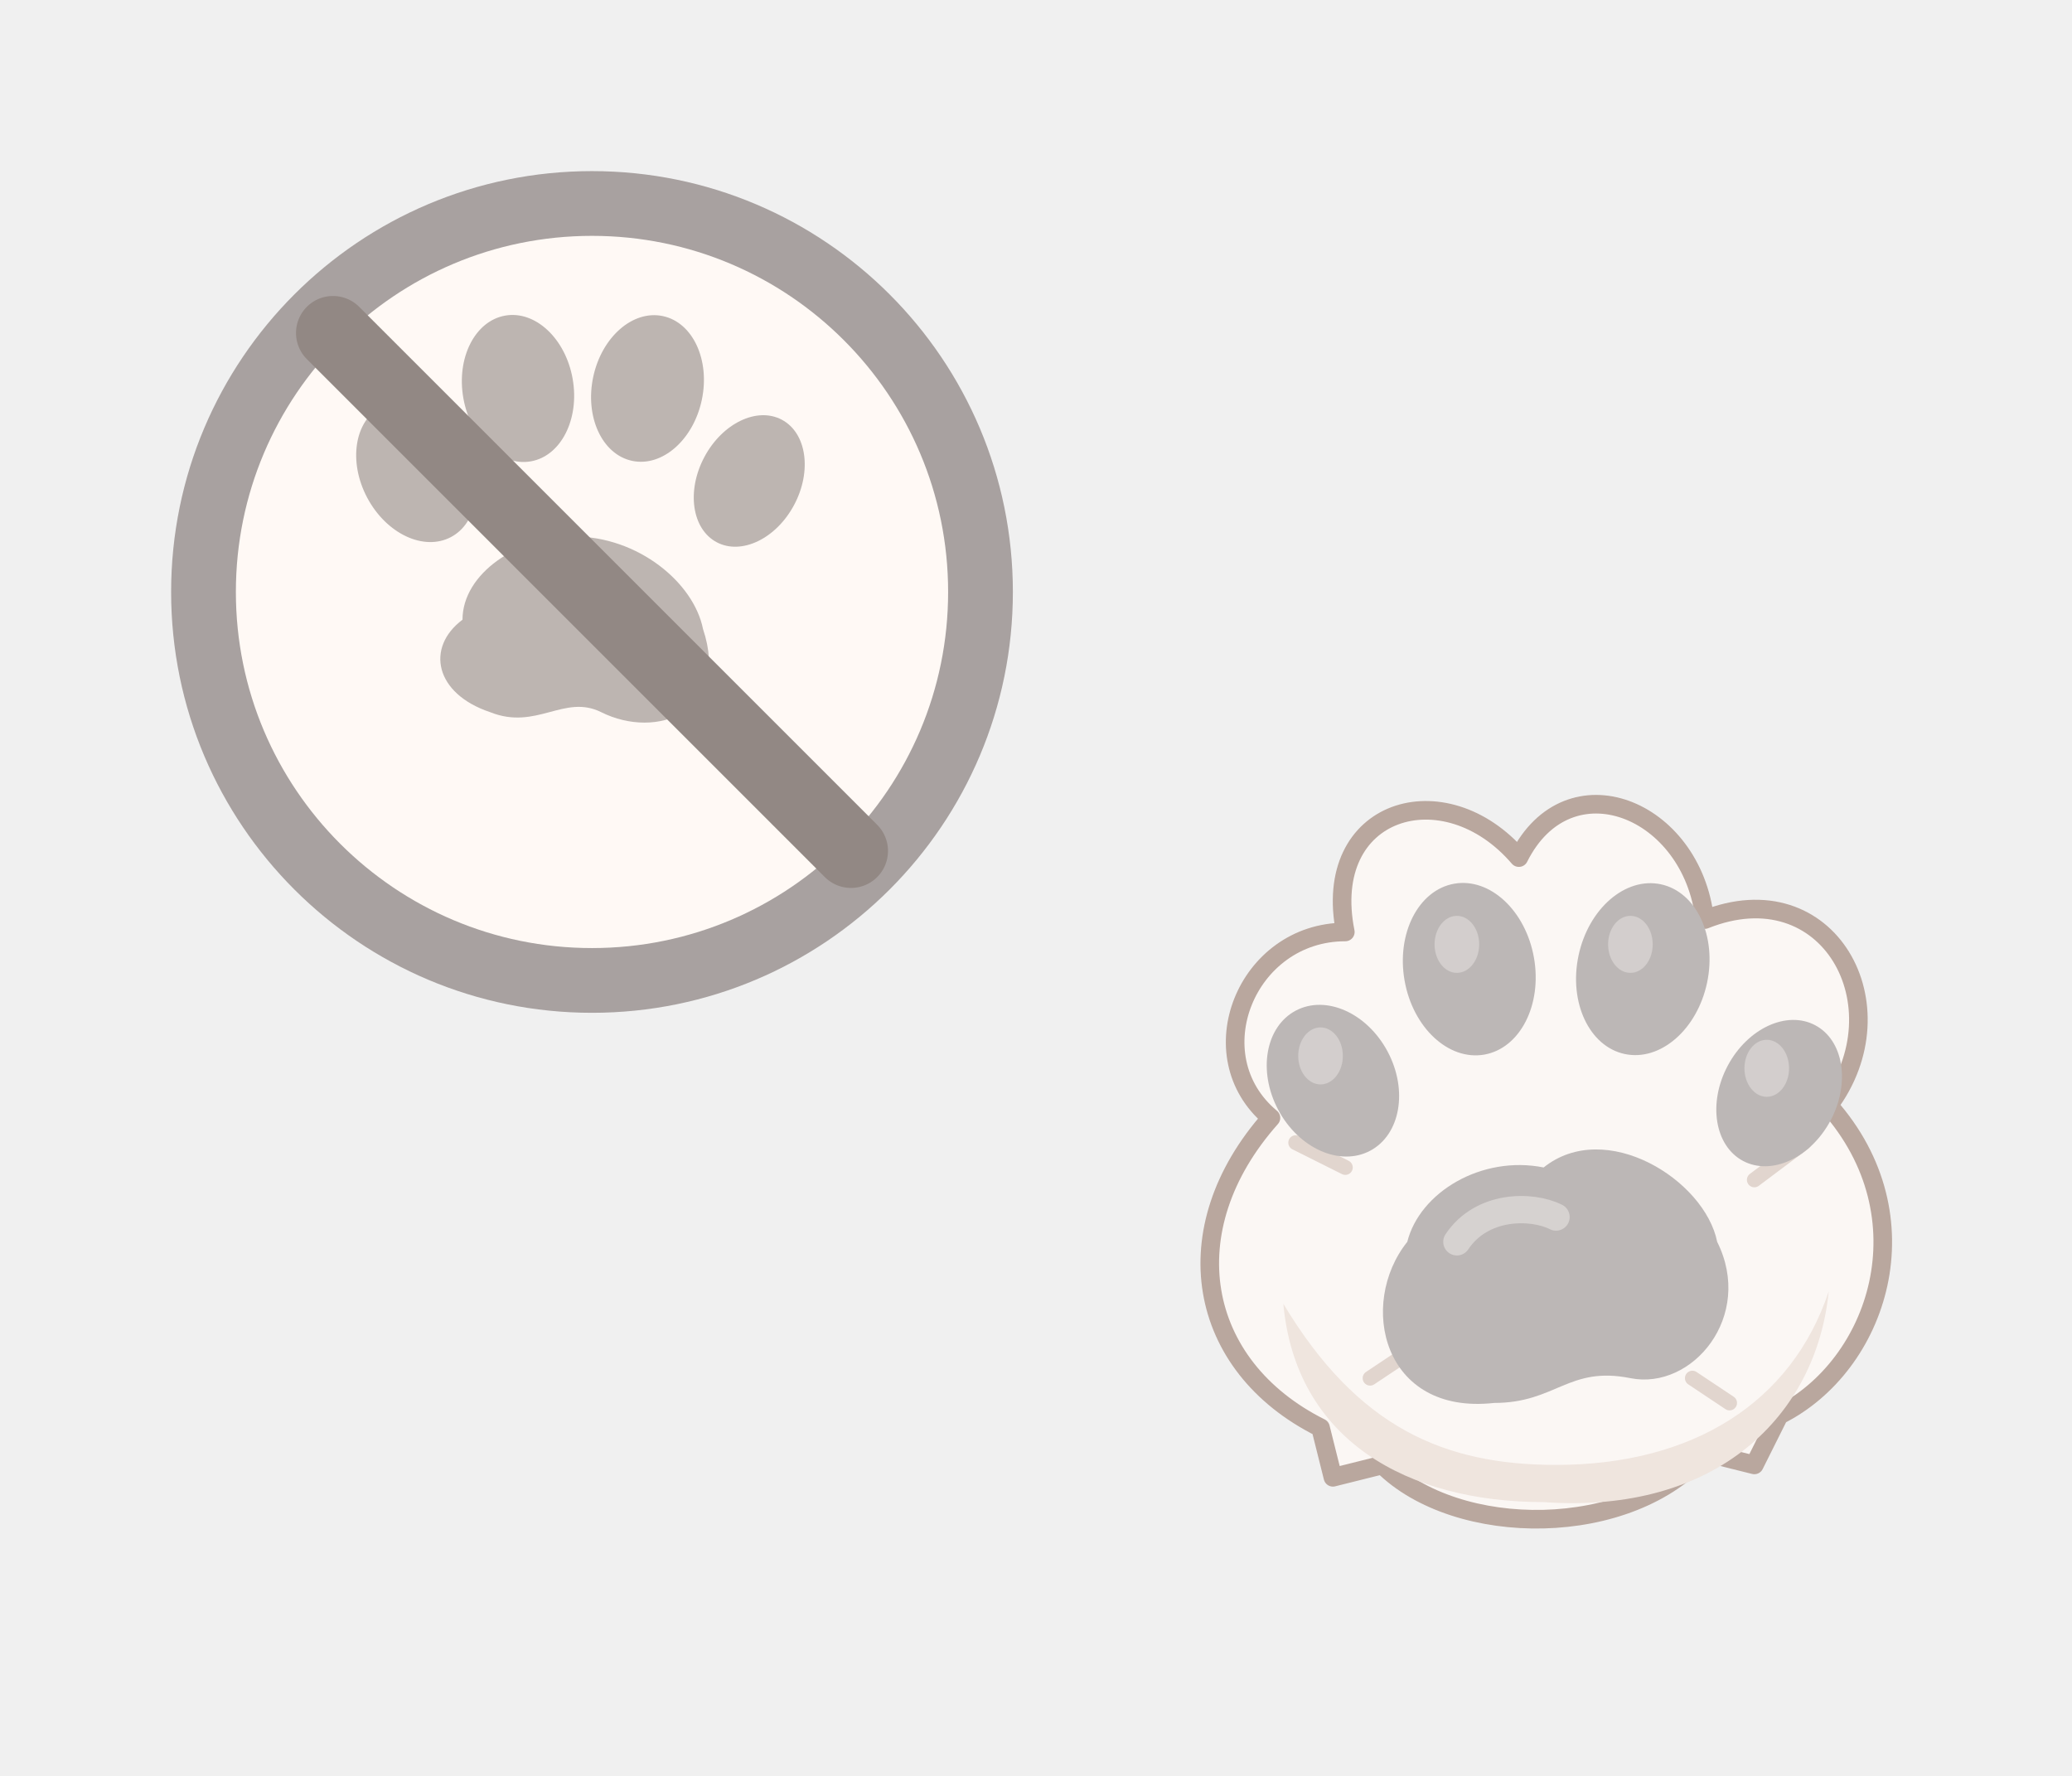
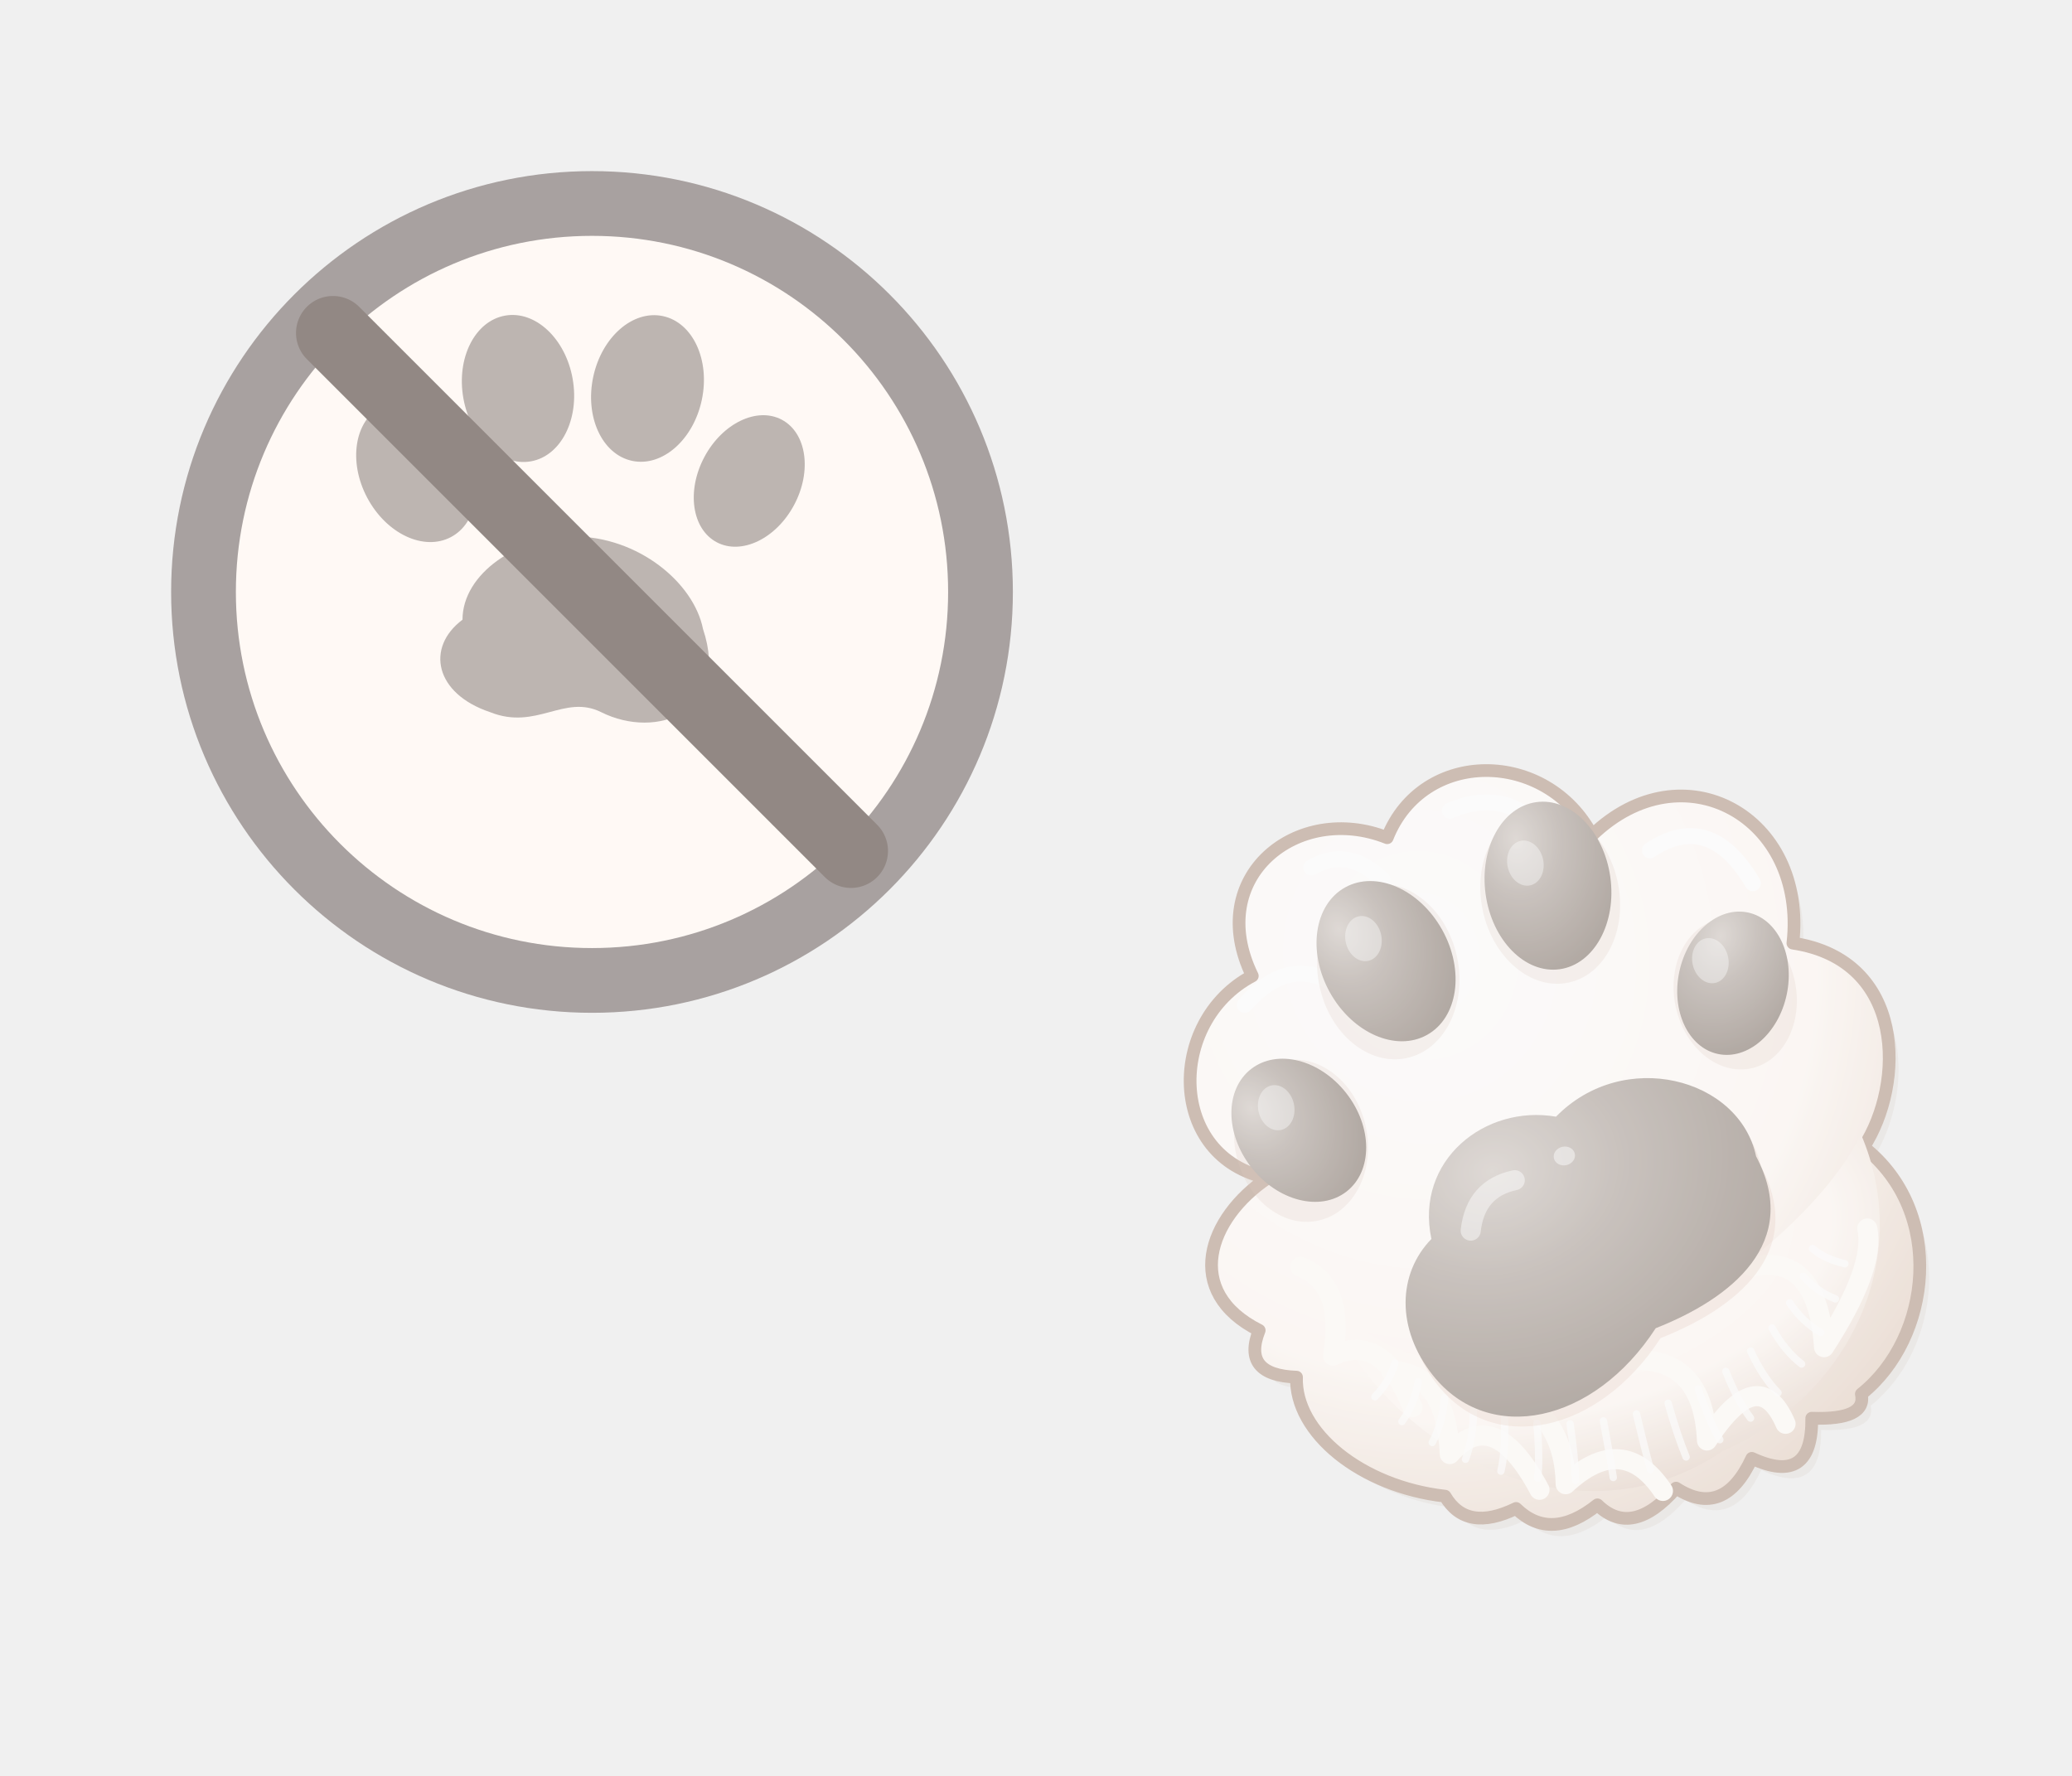
<svg xmlns="http://www.w3.org/2000/svg" width="112" height="96" viewBox="0 0 112 96" role="img">
+   <defs>
+     <radialGradient id="fur" cx=".38" cy=".22" r=".85">
+       <stop offset="0" stop-color="#FFFFFF" />
+       <stop offset="0.65" stop-color="#FFF9F5" />
+       <stop offset="1" stop-color="#E9D9CD" />
+     </radialGradient>
+     <radialGradient id="fluff" cx=".4" cy=".2" r=".85">
+       <stop offset="0" stop-color="#FFFDF9" />
+       <stop offset="0.6" stop-color="#FFF9F5" />
+       <stop offset="1" stop-color="#E7D7CC" />
+     </radialGradient>
+     <radialGradient id="pointer" cx=".32" cy=".22" r=".85">
+       <stop offset="0" stop-color="#FFFFFF" />
+       <stop offset="0.7" stop-color="#FFF9F5" />
+       <stop offset="1" stop-color="#EFE1D7" />
+     </radialGradient>
+     <radialGradient id="bell" cx=".28" cy=".22" r=".85">
+       <stop offset="0" stop-color="#FFF0BF" />
+       <stop offset="0.48" stop-color="#F7D491" />
+       <stop offset="1" stop-color="#D99C53" />
+     </radialGradient>
+     <radialGradient id="gray-pad" cx=".3" cy=".2" r=".85">
+       <stop offset="0" stop-color="#D9D2CD" />
+       <stop offset="0.4" stop-color="#BDB4AE" />
+       <stop offset="1" stop-color="#9E938B" />
+     </radialGradient>
+     <radialGradient id="pink-pad" cx=".28" cy=".2" r=".9">
+       <stop offset="0" stop-color="#FFD0D4" />
+       <stop offset=".46" stop-color="#F4A6AE" />
+       <stop offset="1" stop-color="#CF8790" />
+     </radialGradient>
+     <radialGradient id="coffee-pad" cx=".28" cy=".2" r=".9">
+       <stop offset="0" stop-color="#C89278" />
+       <stop offset=".46" stop-color="#9A6652" />
+       <stop offset="1" stop-color="#815442" />
+     </radialGradient>
+   </defs>
  <circle cx="32" cy="32" r="21" fill="#FFF9F5" stroke="#A8A1A0" stroke-width="3.5" />
  <g transform="translate(15 14) scale(.5)">
    <ellipse cx="15" cy="23" rx="6" ry="8" fill="#BDB5B1" transform="rotate(-28 15 23)" />
    <ellipse cx="26" cy="14" rx="6" ry="8" fill="#BDB5B1" transform="rotate(-10 26 14)" />
    <ellipse cx="40" cy="14" rx="6" ry="8" fill="#BDB5B1" transform="rotate(12 40 14)" />
    <ellipse cx="51" cy="24" rx="5.5" ry="7.5" fill="#BDB5B1" transform="rotate(28 51 24)" />
    <path d="M20 39 C20 34 26 30 32 30 C39 30 45 35 46 40 C49 49 41 52 35 49 C31 47 28 51 23 49 C17 47 16 42 20 39Z" fill="#BDB5B1" stroke="none" stroke-width="1" stroke-linejoin="round" stroke-linecap="round" />
  </g>
  <path d="M18 18 L46 46" fill="none" stroke="#928884" stroke-width="4" stroke-linejoin="round" stroke-linecap="round" />
-   <g transform="translate(62 41) rotate(0 21 21) scale(0.67)">
-     <g transform="" opacity=".72">
-       <path d="M10 29 C4 24 8 14 16 14 C14 4 24 1 30 8 C34 0 44 4 45 13 C55 9 61 20 55 28 C63 37 59 49 51 53 L49 57 L45 56 C39 63 25 63 19 57 L15 58 L14 54 C4 49 2 38 10 29Z" fill="#FFF9F5" stroke="#A38A7E" stroke-width="1.5" stroke-linejoin="round" stroke-linecap="round" />
-       <path d="M11 44 C17 54 24 57 33 57 C44 57 52 52 55 43 C54 53 46 61 32 60 C21 60 12 55 11 44Z" fill="#EEE0D7" stroke="none" stroke-width="1" stroke-linejoin="round" stroke-linecap="round" />
-       <path d="M12 31 L16 33 M49 34 L53 31 M18 50 L21 48 M44 50 L47 52" fill="none" stroke="#DBCAC0" stroke-width="1.2" stroke-linejoin="round" stroke-linecap="round" />
-       <ellipse cx="15" cy="26" rx="5" ry="6.4" fill="#A8A1A0" transform="rotate(-28 15 26)" />
-       <ellipse cx="14" cy="24" rx="1.8" ry="2.3" fill="#CCC6C4" opacity=".85" />
-       <ellipse cx="26" cy="17" rx="5.3" ry="7" fill="#A8A1A0" transform="rotate(-10 26 17)" />
-       <ellipse cx="25" cy="15" rx="1.8" ry="2.3" fill="#CCC6C4" opacity=".85" />
-       <ellipse cx="40" cy="17" rx="5.3" ry="7" fill="#A8A1A0" transform="rotate(12 40 17)" />
-       <ellipse cx="39" cy="15" rx="1.8" ry="2.3" fill="#CCC6C4" opacity=".85" />
-       <ellipse cx="51" cy="27" rx="4.7" ry="6.2" fill="#A8A1A0" transform="rotate(28 51 27)" />
-       <ellipse cx="50" cy="25" rx="1.8" ry="2.3" fill="#CCC6C4" opacity=".85" />
-       <path d="M21 39 C22 35 27 32 32 33 C37 29 45 34 46 39 C49 45 44 51 39 50 C34 49 33 52 28 52 C19 53 17 44 21 39Z" fill="#A8A1A0" stroke="none" stroke-width="1" stroke-linejoin="round" stroke-linecap="round" />
-       <path d="M25 39 C27 36 31 36 33 37" fill="none" stroke="#CCC6C4" stroke-width="2.2" stroke-linejoin="round" stroke-linecap="round" />
+   <g transform="translate(59 38) rotate(0 21 21) scale(0.77)">
+     <g transform="translate(2 1) scale(.94) rotate(-12 32 32)" opacity=".76">
+       <path d="M11 30 C4 27 6 17 13 15 C11 7 19 3 25 7 C29 1 38 3 40 10 C48 5 56 12 53 21 C61 24 59 33 55 37 C60 43 57 52 51 55 Q51 57 47 56 Q46 61 42 58 Q39 62 36 59 Q32 62 30 59 Q26 61 24 58 Q20 59 19 56 C13 54 9 49 10 45 Q6 44 8 41 C3 37 6 32 11 30Z" fill="#CAB5A6" stroke="none" stroke-width="1" stroke-linejoin="round" stroke-linecap="round" transform="translate(.5 1)" opacity=".18" />
+       <path d="M11 30 C4 27 6 17 13 15 C11 7 19 3 25 7 C29 1 38 3 40 10 C48 5 56 12 53 21 C61 24 59 33 55 37 C60 43 57 52 51 55 Q51 57 47 56 Q46 61 42 58 Q39 62 36 59 Q32 62 30 59 Q26 61 24 58 Q20 59 19 56 C13 54 9 49 10 45 Q6 44 8 41 C3 37 6 32 11 30Z" fill="url(#fur)" stroke="#C3ADA0" stroke-width="0.95" stroke-linejoin="round" stroke-linecap="round" />
+       <path d="M13 39 C18 48 27 48 35 47 C44 45 52 40 55 36 C57 46 50 55 40 57 C28 62 15 52 13 39Z" fill="url(#fluff)" stroke="none" stroke-width="1" stroke-linejoin="round" stroke-linecap="round" />
+       <path d="M12 37 Q15 39 13 44 Q17 43 18 49" fill="none" stroke="#FFFCF8" stroke-width="1.5" stroke-linejoin="round" stroke-linecap="round" />
+       <path d="M17 46 Q21 47 20 53 Q24 50 26 57" fill="none" stroke="#FFFCF8" stroke-width="1.5" stroke-linejoin="round" stroke-linecap="round" />
+       <path d="M25 49 Q29 52 28 57 Q33 54 35 59" fill="none" stroke="#FFFCF8" stroke-width="1.5" stroke-linejoin="round" stroke-linecap="round" />
+       <path d="M35 49 Q40 50 39 56 Q44 51 45 56" fill="none" stroke="#FFFCF8" stroke-width="1.5" stroke-linejoin="round" stroke-linecap="round" />
+       <path d="M45 44 Q50 44 49 51 Q54 46 54 43" fill="none" stroke="#FFFCF8" stroke-width="1.5" stroke-linejoin="round" stroke-linecap="round" />
+       <path d="M49.69 43.62 q0.75 0.97 2.13 1.61" fill="none" stroke="#FFFFFF" stroke-width="0.55" stroke-linejoin="round" stroke-linecap="round" opacity=".72" />
+       <path d="M48.59 45.50 q0.70 1.29 1.99 2.15" fill="none" stroke="#FFFFFF" stroke-width="0.55" stroke-linejoin="round" stroke-linecap="round" opacity=".72" />
+       <path d="M47.18 47.23 q0.63 1.59 1.81 2.65" fill="none" stroke="#FFFFFF" stroke-width="0.55" stroke-linejoin="round" stroke-linecap="round" opacity=".72" />
+       <path d="M45.50 48.79 q0.56 1.86 1.60 3.09" fill="none" stroke="#FFFFFF" stroke-width="0.55" stroke-linejoin="round" stroke-linecap="round" opacity=".72" />
+       <path d="M43.58 50.14 q0.47 2.09 1.35 3.48" fill="none" stroke="#FFFFFF" stroke-width="0.55" stroke-linejoin="round" stroke-linecap="round" opacity=".72" />
+       <path d="M41.45 51.24 q0.38 2.28 1.08 3.80" fill="none" stroke="#FFFFFF" stroke-width="0.55" stroke-linejoin="round" stroke-linecap="round" opacity=".72" />
+       <path d="M39.16 52.10 q0.28 2.42 0.79 4.04" fill="none" stroke="#FFFFFF" stroke-width="0.55" stroke-linejoin="round" stroke-linecap="round" opacity=".72" />
+       <path d="M36.74 52.67 q0.17 2.52 0.48 4.21" fill="none" stroke="#FFFFFF" stroke-width="0.55" stroke-linejoin="round" stroke-linecap="round" opacity=".72" />
+       <path d="M34.26 52.96 q0.06 2.57 0.16 4.29" fill="none" stroke="#FFFFFF" stroke-width="0.55" stroke-linejoin="round" stroke-linecap="round" opacity=".72" />
+       <path d="M31.74 52.96 q-0.06 2.57 -0.16 4.29" fill="none" stroke="#FFFFFF" stroke-width="0.55" stroke-linejoin="round" stroke-linecap="round" opacity=".72" />
+       <path d="M29.26 52.67 q-0.17 2.52 -0.48 4.21" fill="none" stroke="#FFFFFF" stroke-width="0.55" stroke-linejoin="round" stroke-linecap="round" opacity=".72" />
+       <path d="M26.84 52.10 q-0.28 2.42 -0.79 4.04" fill="none" stroke="#FFFFFF" stroke-width="0.55" stroke-linejoin="round" stroke-linecap="round" opacity=".72" />
+       <path d="M24.55 51.24 q-0.38 2.28 -1.08 3.80" fill="none" stroke="#FFFFFF" stroke-width="0.55" stroke-linejoin="round" stroke-linecap="round" opacity=".72" />
+       <path d="M22.42 50.14 q-0.47 2.09 -1.35 3.48" fill="none" stroke="#FFFFFF" stroke-width="0.55" stroke-linejoin="round" stroke-linecap="round" opacity=".72" />
+       <path d="M20.50 48.79 q-0.56 1.86 -1.60 3.09" fill="none" stroke="#FFFFFF" stroke-width="0.55" stroke-linejoin="round" stroke-linecap="round" opacity=".72" />
+       <path d="M18.82 47.23 q-0.63 1.59 -1.81 2.65" fill="none" stroke="#FFFFFF" stroke-width="0.55" stroke-linejoin="round" stroke-linecap="round" opacity=".72" />
+       <path d="M17.41 45.50 q-0.70 1.29 -1.99 2.15" fill="none" stroke="#FFFFFF" stroke-width="0.55" stroke-linejoin="round" stroke-linecap="round" opacity=".72" />
+       <path d="M12 17 Q16 14 19 17" fill="none" stroke="#FFFFFF" stroke-width="1.2" stroke-linejoin="round" stroke-linecap="round" />
+       <path d="M19 8 Q22 7 24 10" fill="none" stroke="#FFFFFF" stroke-width="1.2" stroke-linejoin="round" stroke-linecap="round" />
+       <path d="M30 6 Q35 5 37 10" fill="none" stroke="#FFFFFF" stroke-width="1.2" stroke-linejoin="round" stroke-linecap="round" />
+       <path d="M44 12 Q49 10 51 16" fill="none" stroke="#FFFFFF" stroke-width="1.2" stroke-linejoin="round" stroke-linecap="round" />
+       <ellipse cx="14" cy="27.8" rx="4.95" ry="6.1" fill="#D8BEB1" opacity=".23" />
+       <ellipse cx="14" cy="27" rx="4.5" ry="5.8" fill="url(#gray-pad)" transform="rotate(-26 14 27)" />
+       <ellipse cx="12.7" cy="25" rx="1.35" ry="1.7" fill="#FFFFFF" opacity=".42" />
+       <ellipse cx="23" cy="16.8" rx="5.25" ry="6.6" fill="#D8BEB1" opacity=".23" />
+       <ellipse cx="23" cy="16" rx="4.8" ry="6.3" fill="url(#gray-pad)" transform="rotate(-17 23 16)" />
+       <ellipse cx="21.7" cy="14" rx="1.35" ry="1.7" fill="#FFFFFF" opacity=".42" />
+       <ellipse cx="36" cy="13.8" rx="5.15" ry="6.6" fill="#D8BEB1" opacity=".23" />
+       <ellipse cx="36" cy="13" rx="4.7" ry="6.3" fill="url(#gray-pad)" transform="rotate(4 36 13)" />
+       <ellipse cx="34.7" cy="11" rx="1.35" ry="1.7" fill="#FFFFFF" opacity=".42" />
+       <ellipse cx="48" cy="23.8" rx="4.55" ry="5.7" fill="#D8BEB1" opacity=".23" />
+       <ellipse cx="48" cy="23" rx="4.1" ry="5.4" fill="url(#gray-pad)" transform="rotate(24 48 23)" />
+       <ellipse cx="46.7" cy="21" rx="1.35" ry="1.7" fill="#FFFFFF" opacity=".42" />
+       <path d="M22 37 C22 31 28 28 33 30 C39 26 47 30 47 36 C49 43 43 46 37 47 C31 53 23 53 20 47 C18 43 19 39 22 37Z" fill="#DDB6A8" stroke="none" stroke-width="1" stroke-linejoin="round" stroke-linecap="round" transform="translate(.2 .8)" opacity=".25" />
+       <path d="M22 37 C22 31 28 28 33 30 C39 26 47 30 47 36 C49 43 43 46 37 47 C31 53 23 53 20 47 C18 43 19 39 22 37Z" fill="url(#gray-pad)" stroke="none" stroke-width="1" stroke-linejoin="round" stroke-linecap="round" />
+       <path d="M25 37 Q26 34 29 34" fill="none" stroke="#FFFFFF" stroke-width="1.5" stroke-linejoin="round" stroke-linecap="round" opacity=".5" />
+       <ellipse cx="33" cy="33" rx="0.8" ry="0.7" fill="#FFFFFF" opacity=".5" />
    </g>
  </g>
</svg>
